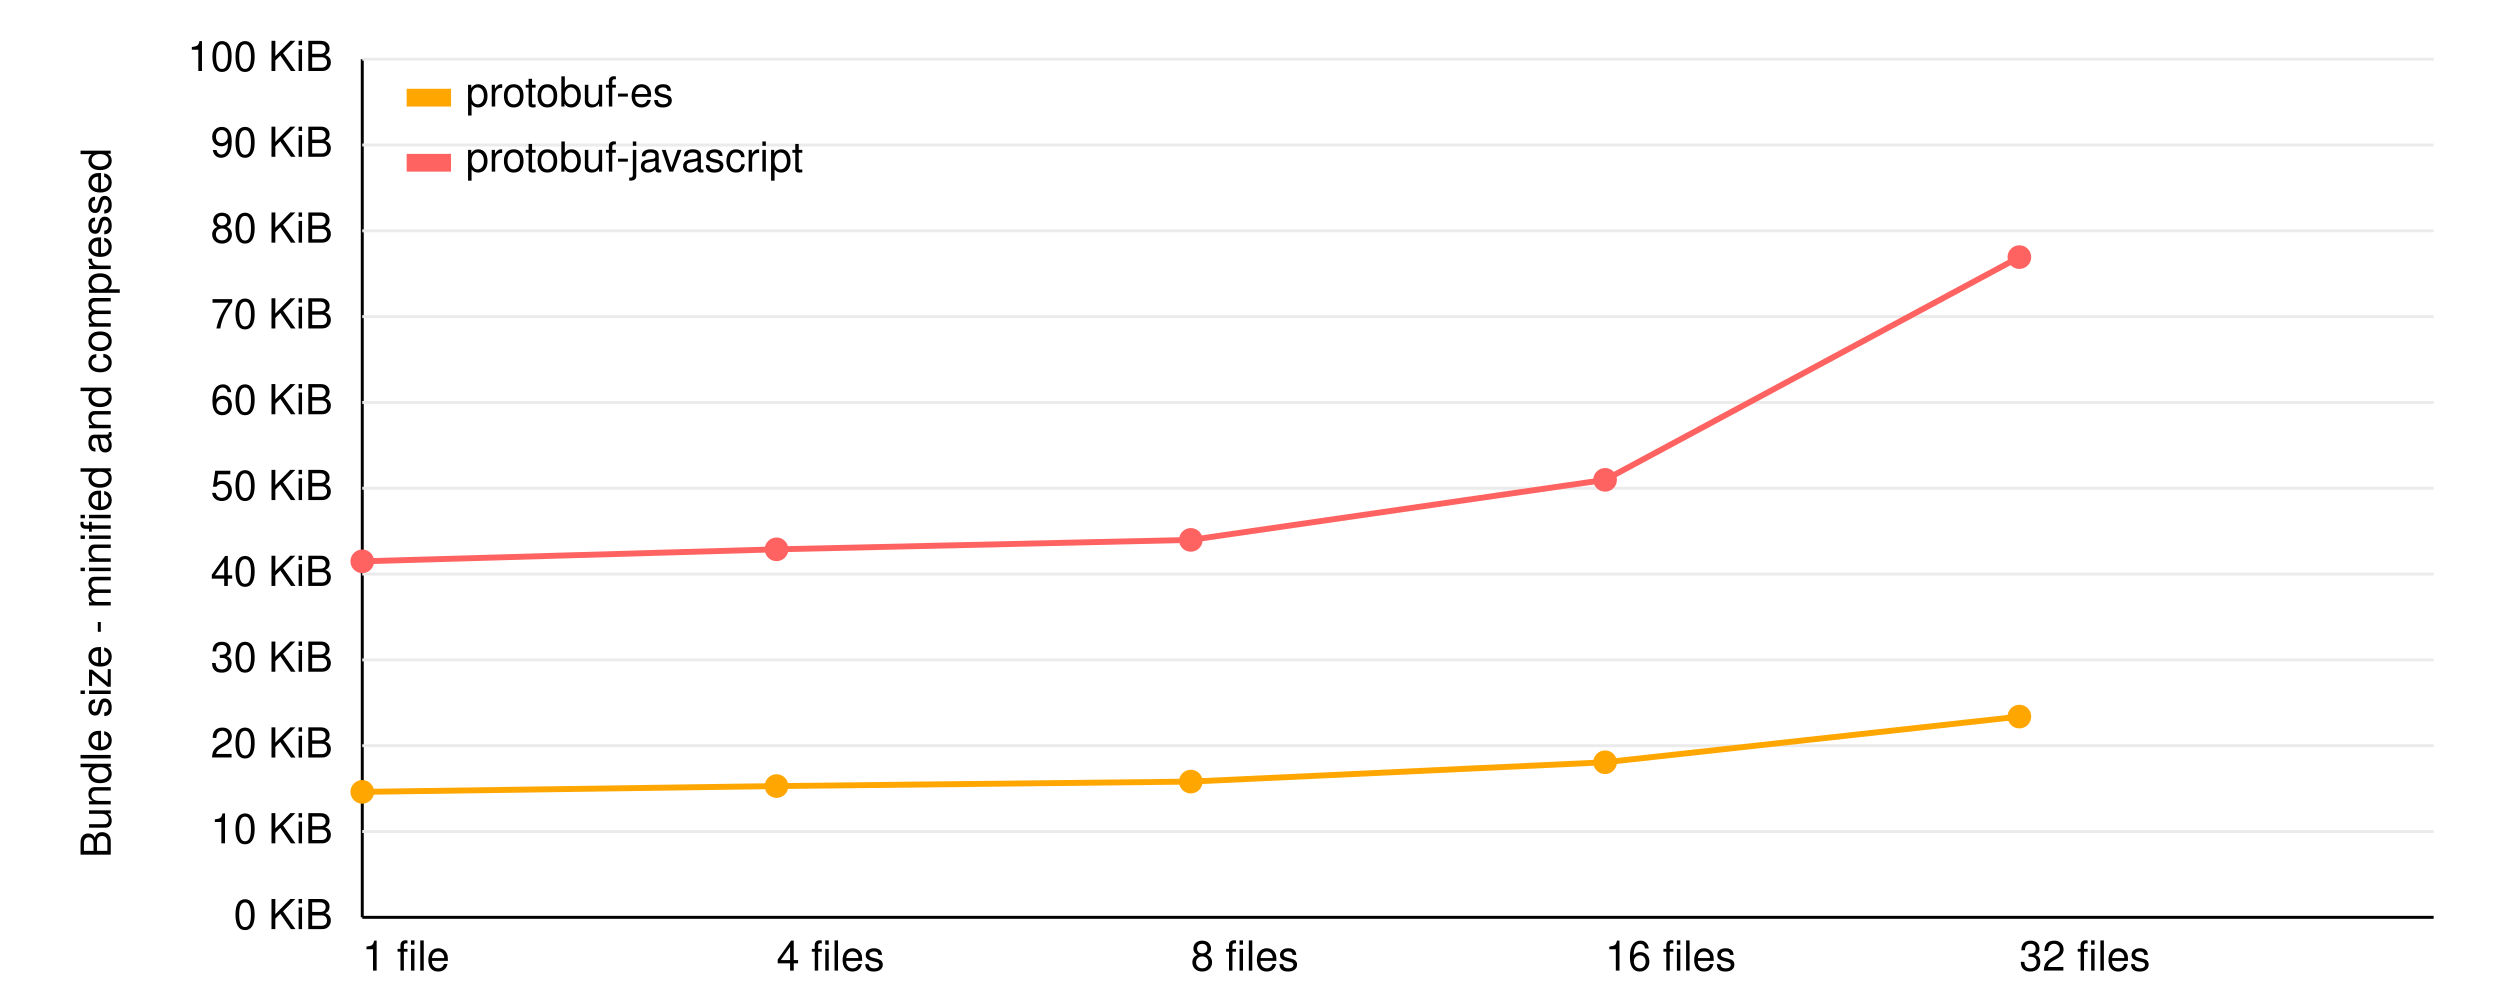
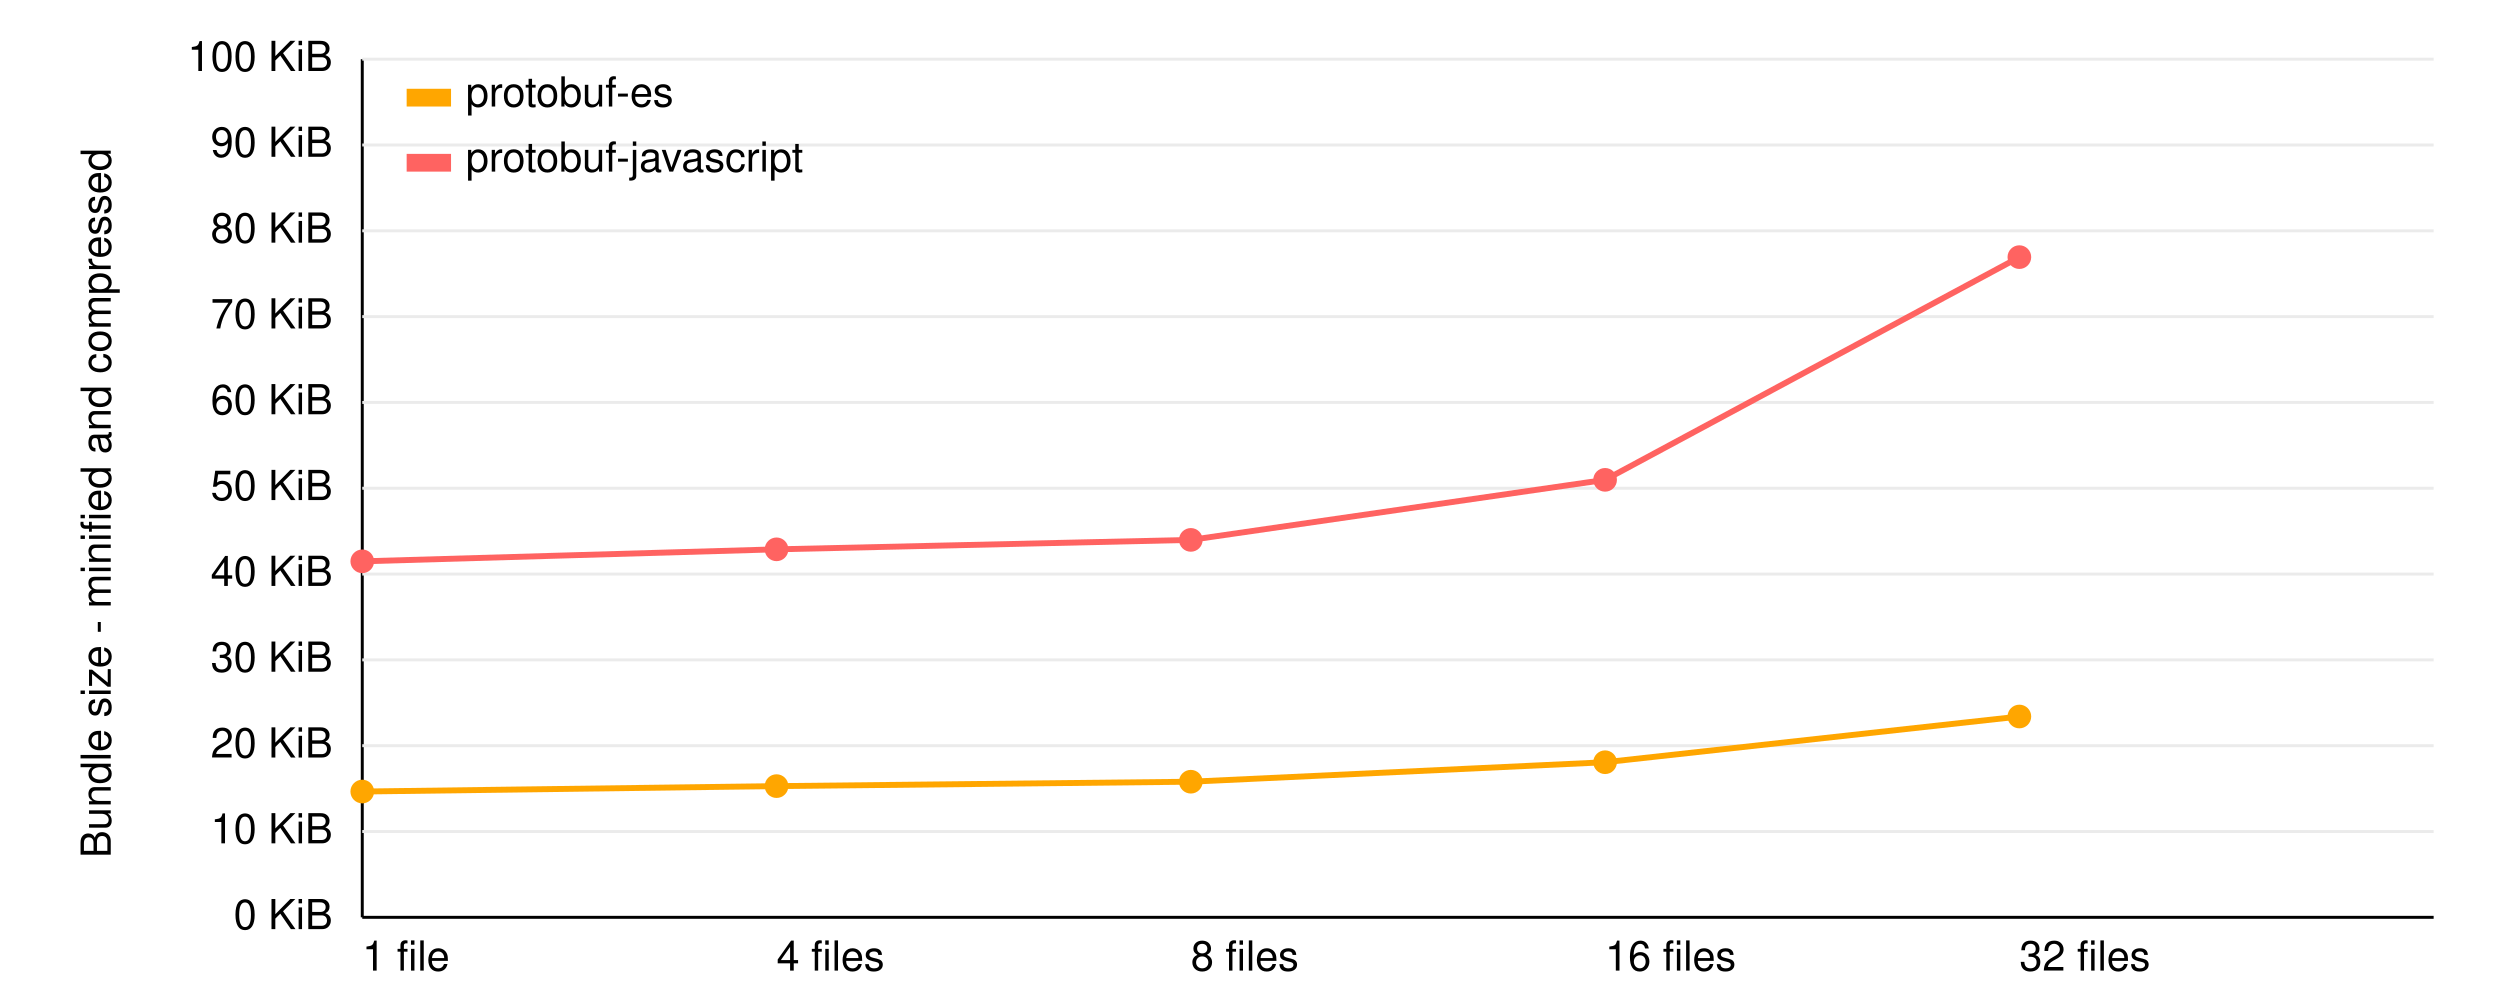
<svg xmlns="http://www.w3.org/2000/svg" version="1.1" width="820px" height="330px" viewBox="0 0 820 340" class="chart">
  <style>
      
      text {
        font: 14px Verdana, Helvetica, Arial, sans-serif;
      }
      
    </style>
  <g transform="translate(110,310)">
    <line y1="0" x2="700" stroke="black" />
    <text x="0" y="18" text-anchor="start">1 file</text>
    <text x="140" y="18" text-anchor="start">4 files</text>
    <text x="280" y="18" text-anchor="start">8 files</text>
    <text x="420" y="18" text-anchor="start">16 files</text>
    <text x="560" y="18" text-anchor="start">32 files</text>
  </g>
  <g transform="translate(110, 20)">
    <line x1="0" x2="0" y1="0" y2="290" stroke="black" />
    <g transform="rotate(-90), translate(-150,-85)">
      <text text-anchor="middle">Bundle size - minified and compressed</text>
    </g>
    <text x="-10" y="4" text-anchor="end">100 KiB</text>
    <line x1="0" x2="700" y1="0" y2="0" stroke="#ebebeb" />
    <text x="-10" y="33" text-anchor="end">90 KiB</text>
    <line x1="0" x2="700" y1="29" y2="29" stroke="#ebebeb" />
    <text x="-10" y="62" text-anchor="end">80 KiB</text>
    <line x1="0" x2="700" y1="58" y2="58" stroke="#ebebeb" />
    <text x="-10" y="91" text-anchor="end">70 KiB</text>
    <line x1="0" x2="700" y1="87" y2="87" stroke="#ebebeb" />
    <text x="-10" y="120" text-anchor="end">60 KiB</text>
    <line x1="0" x2="700" y1="116" y2="116" stroke="#ebebeb" />
    <text x="-10" y="149" text-anchor="end">50 KiB</text>
    <line x1="0" x2="700" y1="145" y2="145" stroke="#ebebeb" />
    <text x="-10" y="178" text-anchor="end">40 KiB</text>
    <line x1="0" x2="700" y1="174" y2="174" stroke="#ebebeb" />
    <text x="-10" y="207" text-anchor="end">30 KiB</text>
    <line x1="0" x2="700" y1="203" y2="203" stroke="#ebebeb" />
    <text x="-10" y="236" text-anchor="end">20 KiB</text>
    <line x1="0" x2="700" y1="232" y2="232" stroke="#ebebeb" />
    <text x="-10" y="265" text-anchor="end">10 KiB</text>
    <line x1="0" x2="700" y1="261" y2="261" stroke="#ebebeb" />
    <text x="-10" y="294" text-anchor="end">0 KiB</text>
  </g>
  <g transform="translate(110, 20)">
-     <polyline fill="none" stroke="#ffa600" stroke-width="2" points="0,247.604 140,245.645 280,244.132 420,237.596 560,222.164">
+     <polyline fill="none" stroke="#ffa600" stroke-width="2" points="0,247.491 140,245.662 280,244.172 420,237.585 560,222.136">
    </polyline>
-     <circle cx="0" cy="247.604" r="4" fill="#ffa600" />
-     <circle cx="140" cy="245.645" r="4" fill="#ffa600" />
-     <circle cx="280" cy="244.132" r="4" fill="#ffa600" />
-     <circle cx="420" cy="237.596" r="4" fill="#ffa600" />
-     <circle cx="560" cy="222.164" r="4" fill="#ffa600" />
+     <circle cx="0" cy="247.491" r="4" fill="#ffa600" />
+     <circle cx="140" cy="245.662" r="4" fill="#ffa600" />
+     <circle cx="280" cy="244.172" r="4" fill="#ffa600" />
+     <circle cx="420" cy="237.585" r="4" fill="#ffa600" />
+     <circle cx="560" cy="222.136" r="4" fill="#ffa600" />
  </g>
  <g transform="translate(110, 20)">
    <polyline fill="none" stroke="#ff6361" stroke-width="2" points="0,169.692 140,165.64 280,162.451 420,142.157 560,66.893">
    </polyline>
    <circle cx="0" cy="169.692" r="4" fill="#ff6361" />
    <circle cx="140" cy="165.64" r="4" fill="#ff6361" />
    <circle cx="280" cy="162.451" r="4" fill="#ff6361" />
    <circle cx="420" cy="142.157" r="4" fill="#ff6361" />
    <circle cx="560" cy="66.893" r="4" fill="#ff6361" />
  </g>
  <g transform="translate(125, 30)">
    <g transform="translate(0, 0)">
      <rect width="15" height="6" fill="#ffa600" />
      <text x="20" y="6">protobuf-es</text>
    </g>
    <g transform="translate(0, 22)">
      <rect width="15" height="6" fill="#ff6361" />
      <text x="20" y="6">protobuf-javascript</text>
    </g>
  </g>
</svg>
